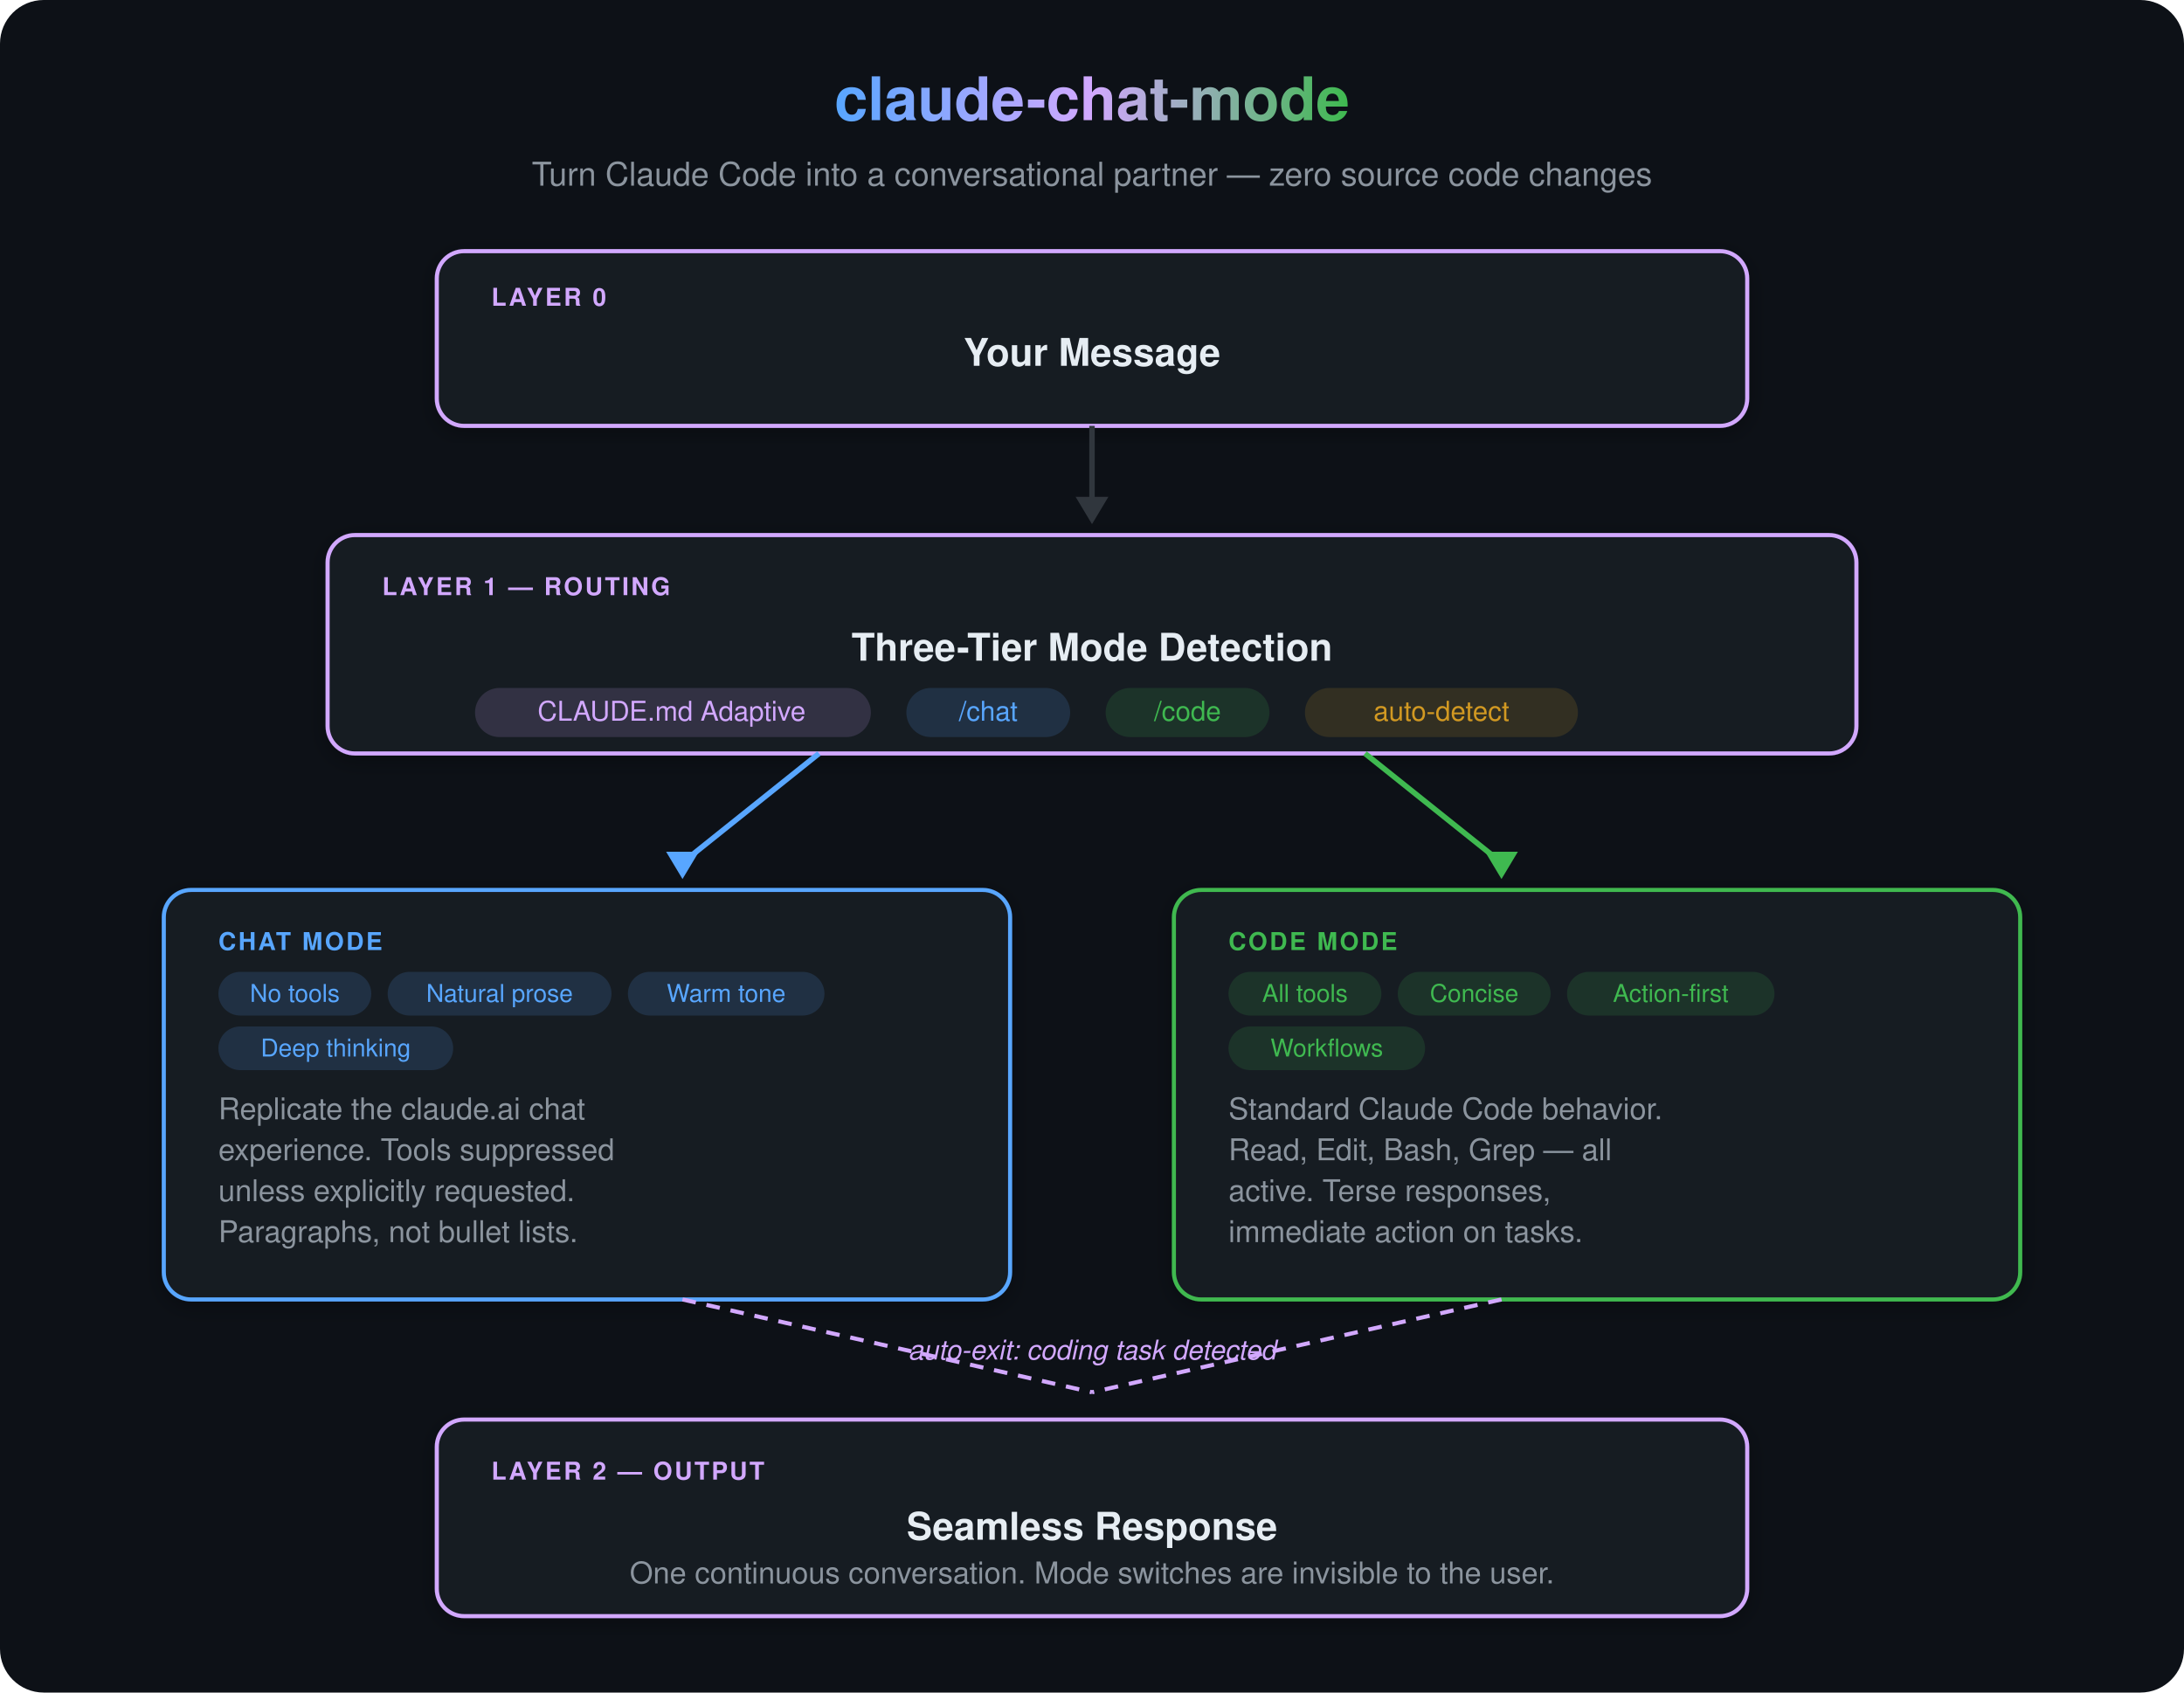
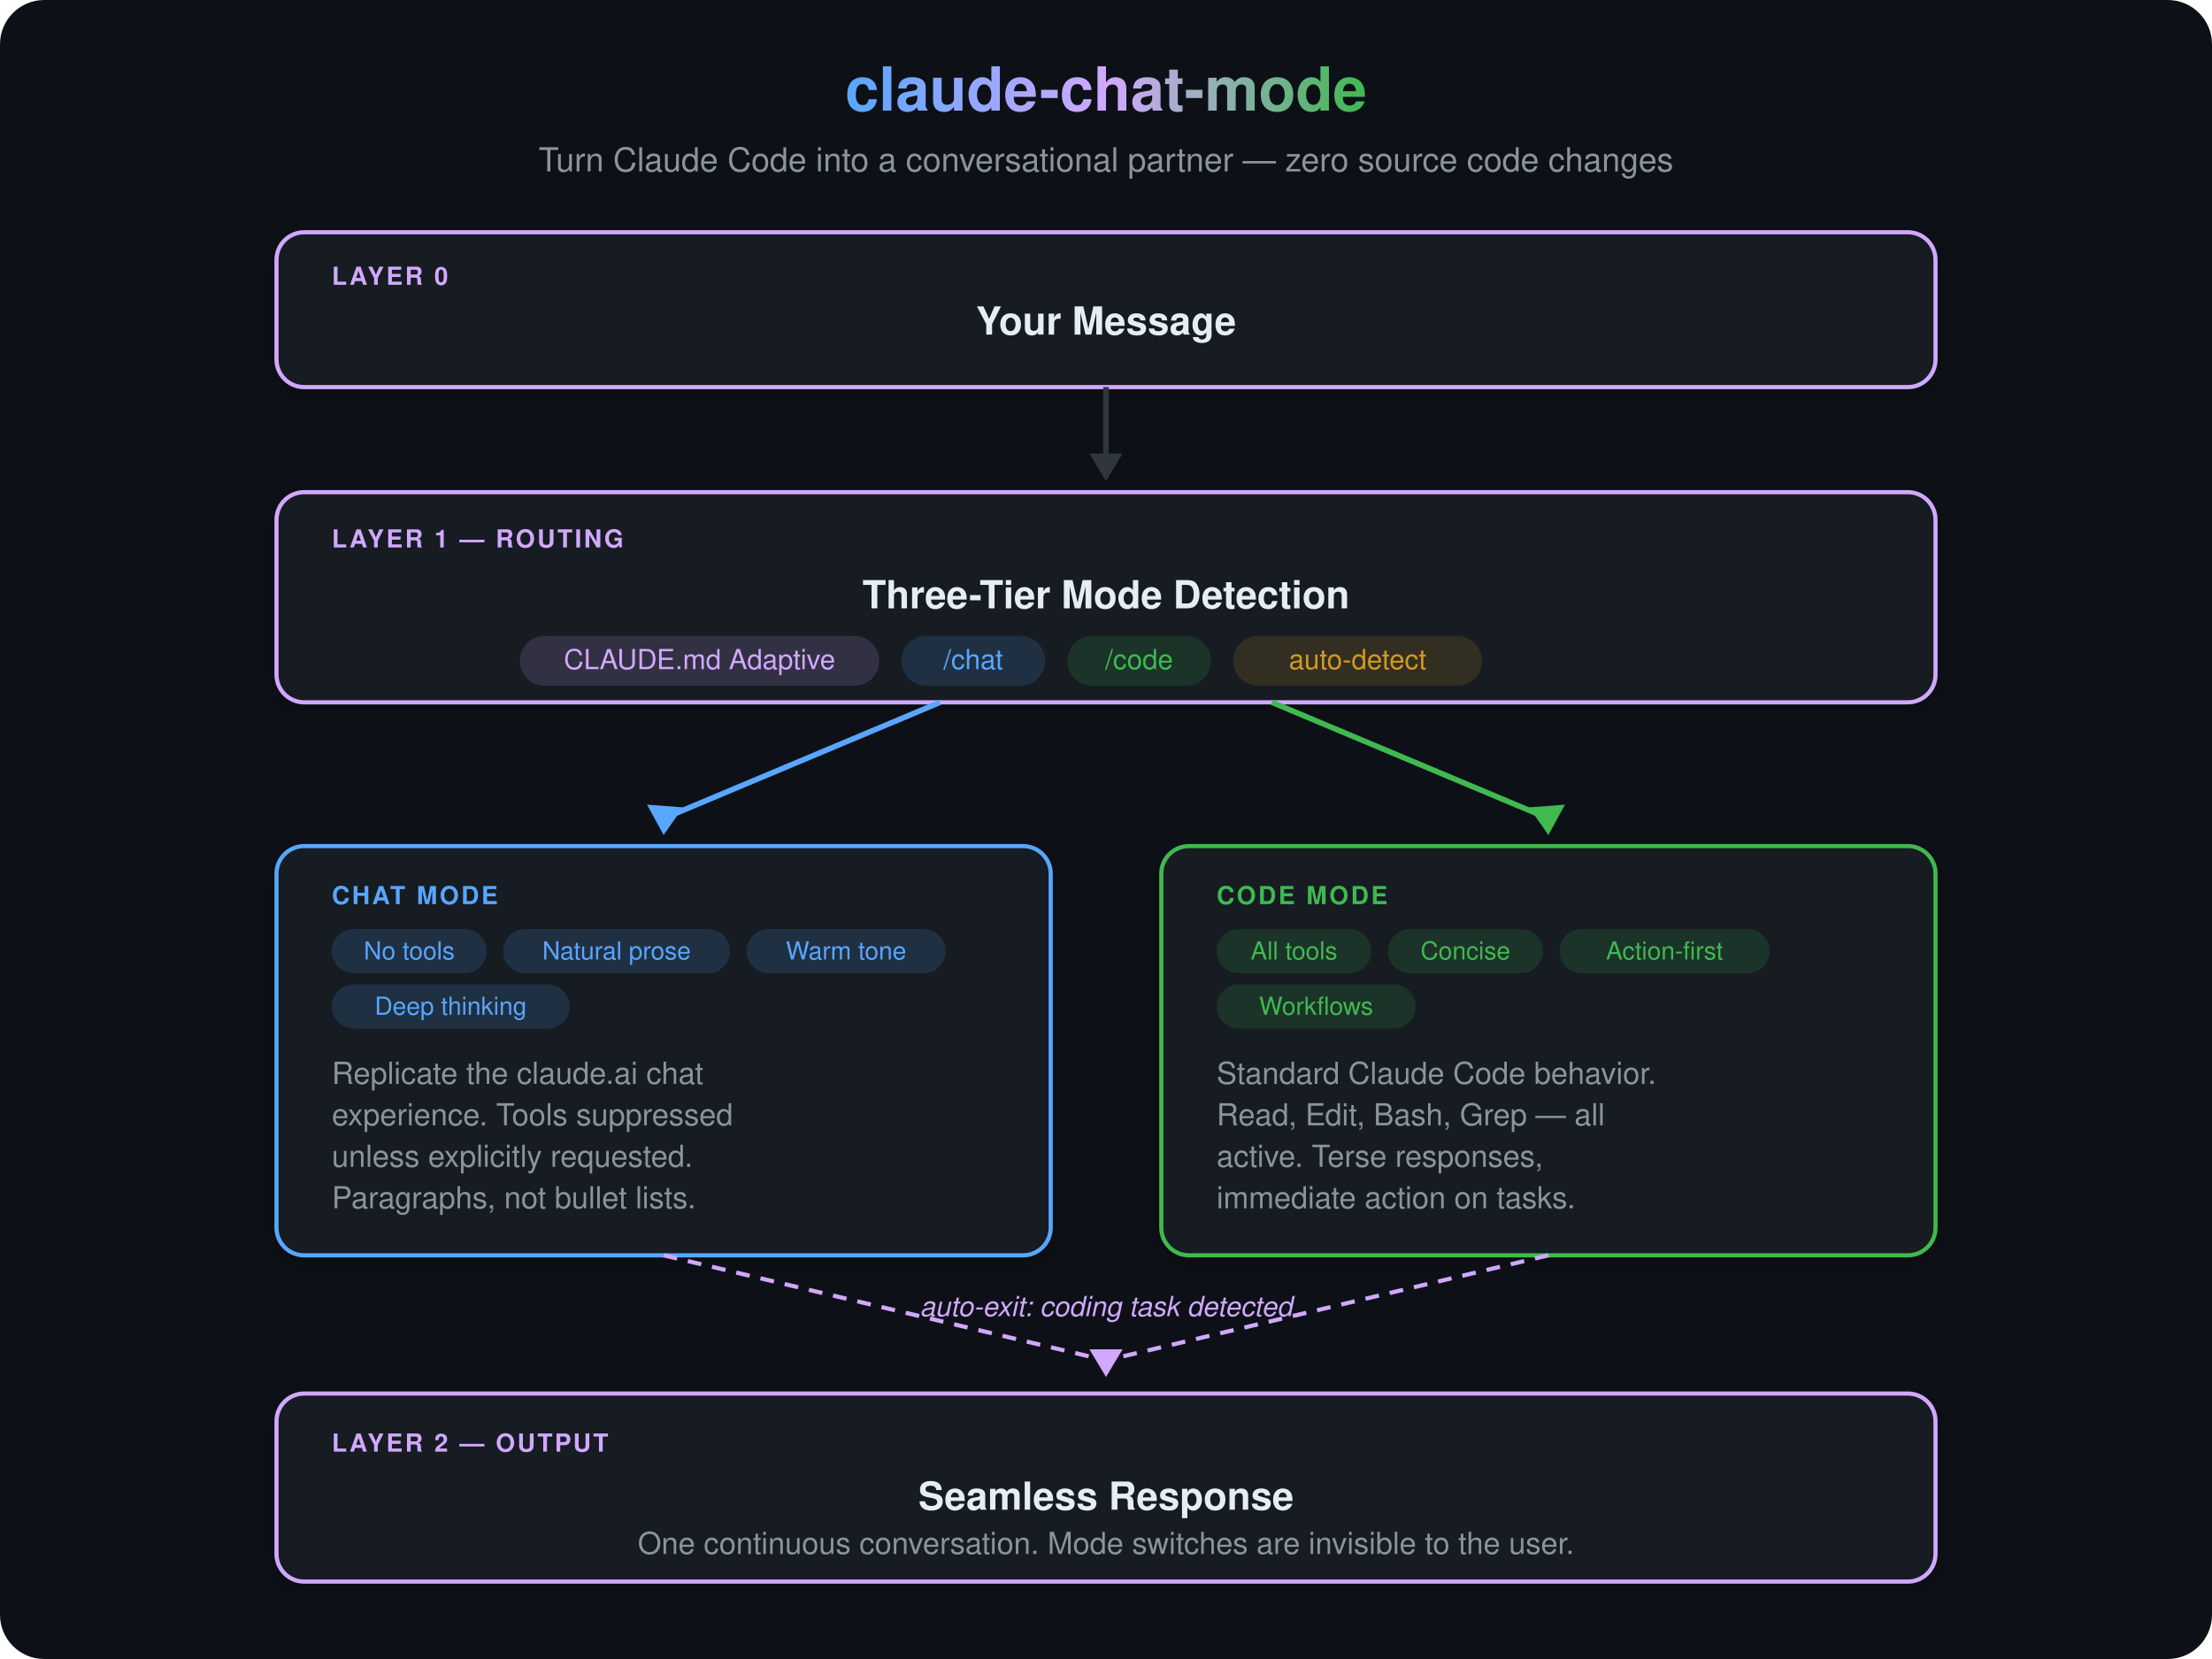
- <svg xmlns="http://www.w3.org/2000/svg" viewBox="0 0 800 620" font-family="-apple-system,BlinkMacSystemFont,'Segoe UI',Helvetica,Arial,sans-serif">
+ <svg xmlns="http://www.w3.org/2000/svg" viewBox="0 0 800 600" font-family="-apple-system,BlinkMacSystemFont,'Segoe UI',Helvetica,Arial,sans-serif">
  <defs>
    <linearGradient id="titleGrad" x1="0%" y1="0%" x2="100%" y2="0%">
      <stop offset="0%" style="stop-color:#58a6ff" />
      <stop offset="50%" style="stop-color:#d2a8ff" />
      <stop offset="100%" style="stop-color:#3fb950" />
    </linearGradient>
    <filter id="shadow">
-       <feDropShadow dx="0" dy="2" stdDeviation="4" flood-color="#000" flood-opacity="0.3" />
+       <feDropShadow dx="0" dy="2" stdDeviation="3" flood-color="#000" flood-opacity="0.25" />
    </filter>
  </defs>
-   <rect width="800" height="620" rx="16" fill="#0d1117" />
-   <text x="400" y="44" text-anchor="middle" font-size="22" font-weight="600" fill="url(#titleGrad)">claude-chat-mode</text>
-   <text x="400" y="68" text-anchor="middle" font-size="12" fill="#8b949e">Turn Claude Code into a conversational partner — zero source code changes</text>
-   <rect x="160" y="92" width="480" height="64" rx="10" fill="#161b22" stroke="#d2a8ff" stroke-width="1.5" filter="url(#shadow)" />
-   <text x="180" y="112" font-size="9" font-weight="600" fill="#d2a8ff" letter-spacing="0.8">LAYER 0</text>
-   <text x="400" y="134" text-anchor="middle" font-size="14" font-weight="600" fill="#e6edf3">Your Message</text>
-   <line x1="400" y1="156" x2="400" y2="186" stroke="#30363d" stroke-width="2" />
-   <polygon points="394,182 400,192 406,182" fill="#30363d" />
-   <rect x="120" y="196" width="560" height="80" rx="10" fill="#161b22" stroke="#d2a8ff" stroke-width="1.5" filter="url(#shadow)" />
-   <text x="140" y="218" font-size="9" font-weight="600" fill="#d2a8ff" letter-spacing="0.8">LAYER 1 — ROUTING</text>
-   <text x="400" y="242" text-anchor="middle" font-size="14" font-weight="600" fill="#e6edf3">Three-Tier Mode Detection</text>
-   <rect x="174" y="252" width="145" height="18" rx="9" fill="rgba(210,168,255,0.15)" />
-   <text x="246" y="264" text-anchor="middle" font-size="10" fill="#d2a8ff">CLAUDE.md Adaptive</text>
-   <rect x="332" y="252" width="60" height="18" rx="9" fill="rgba(88,166,255,0.15)" />
-   <text x="362" y="264" text-anchor="middle" font-size="10" fill="#58a6ff">/chat</text>
-   <rect x="405" y="252" width="60" height="18" rx="9" fill="rgba(63,185,80,0.15)" />
-   <text x="435" y="264" text-anchor="middle" font-size="10" fill="#3fb950">/code</text>
-   <rect x="478" y="252" width="100" height="18" rx="9" fill="rgba(210,153,34,0.15)" />
-   <text x="528" y="264" text-anchor="middle" font-size="10" fill="#d29922">auto-detect</text>
-   <line x1="300" y1="276" x2="250" y2="316" stroke="#58a6ff" stroke-width="2" />
-   <polygon points="244,312 250,322 256,312" fill="#58a6ff" />
-   <line x1="500" y1="276" x2="550" y2="316" stroke="#3fb950" stroke-width="2" />
-   <polygon points="544,312 550,322 556,312" fill="#3fb950" />
-   <rect x="60" y="326" width="310" height="150" rx="10" fill="#161b22" stroke="#58a6ff" stroke-width="1.5" filter="url(#shadow)" />
-   <text x="80" y="348" font-size="9" font-weight="600" fill="#58a6ff" letter-spacing="0.8">CHAT MODE</text>
-   <rect x="80" y="356" width="56" height="16" rx="8" fill="rgba(88,166,255,0.15)" />
-   <text x="108" y="367" text-anchor="middle" font-size="9" fill="#58a6ff">No tools</text>
-   <rect x="142" y="356" width="82" height="16" rx="8" fill="rgba(88,166,255,0.15)" />
-   <text x="183" y="367" text-anchor="middle" font-size="9" fill="#58a6ff">Natural prose</text>
-   <rect x="230" y="356" width="72" height="16" rx="8" fill="rgba(88,166,255,0.15)" />
-   <text x="266" y="367" text-anchor="middle" font-size="9" fill="#58a6ff">Warm tone</text>
-   <rect x="80" y="376" width="86" height="16" rx="8" fill="rgba(88,166,255,0.15)" />
-   <text x="123" y="387" text-anchor="middle" font-size="9" fill="#58a6ff">Deep thinking</text>
-   <text x="80" y="410" font-size="11" fill="#8b949e">Replicate the claude.ai chat</text>
-   <text x="80" y="425" font-size="11" fill="#8b949e">experience. Tools suppressed</text>
-   <text x="80" y="440" font-size="11" fill="#8b949e">unless explicitly requested.</text>
-   <text x="80" y="455" font-size="11" fill="#8b949e">Paragraphs, not bullet lists.</text>
-   <rect x="430" y="326" width="310" height="150" rx="10" fill="#161b22" stroke="#3fb950" stroke-width="1.5" filter="url(#shadow)" />
-   <text x="450" y="348" font-size="9" font-weight="600" fill="#3fb950" letter-spacing="0.8">CODE MODE</text>
-   <rect x="450" y="356" width="56" height="16" rx="8" fill="rgba(63,185,80,0.15)" />
-   <text x="478" y="367" text-anchor="middle" font-size="9" fill="#3fb950">All tools</text>
-   <rect x="512" y="356" width="56" height="16" rx="8" fill="rgba(63,185,80,0.15)" />
-   <text x="540" y="367" text-anchor="middle" font-size="9" fill="#3fb950">Concise</text>
-   <rect x="574" y="356" width="76" height="16" rx="8" fill="rgba(63,185,80,0.15)" />
-   <text x="612" y="367" text-anchor="middle" font-size="9" fill="#3fb950">Action-first</text>
-   <rect x="450" y="376" width="72" height="16" rx="8" fill="rgba(63,185,80,0.15)" />
-   <text x="486" y="387" text-anchor="middle" font-size="9" fill="#3fb950">Workflows</text>
-   <text x="450" y="410" font-size="11" fill="#8b949e">Standard Claude Code behavior.</text>
-   <text x="450" y="425" font-size="11" fill="#8b949e">Read, Edit, Bash, Grep — all</text>
-   <text x="450" y="440" font-size="11" fill="#8b949e">active. Terse responses,</text>
-   <text x="450" y="455" font-size="11" fill="#8b949e">immediate action on tasks.</text>
-   <line x1="250" y1="476" x2="400" y2="510" stroke="#d2a8ff" stroke-width="1.5" stroke-dasharray="5,4" />
-   <line x1="550" y1="476" x2="400" y2="510" stroke="#d2a8ff" stroke-width="1.5" stroke-dasharray="5,4" />
-   <text x="400" y="498" text-anchor="middle" font-size="10" fill="#d2a8ff" font-style="italic">auto-exit: coding task detected</text>
-   <rect x="160" y="520" width="480" height="72" rx="10" fill="#161b22" stroke="#d2a8ff" stroke-width="1.5" filter="url(#shadow)" />
-   <text x="180" y="542" font-size="9" font-weight="600" fill="#d2a8ff" letter-spacing="0.8">LAYER 2 — OUTPUT</text>
-   <text x="400" y="564" text-anchor="middle" font-size="14" font-weight="600" fill="#e6edf3">Seamless Response</text>
-   <text x="400" y="580" text-anchor="middle" font-size="11" fill="#8b949e">One continuous conversation. Mode switches are invisible to the user.</text>
+   <rect width="800" height="600" rx="16" fill="#0d1117" />
+   <text x="400" y="40" text-anchor="middle" font-size="22" font-weight="600" fill="url(#titleGrad)">claude-chat-mode</text>
+   <text x="400" y="62" text-anchor="middle" font-size="12" fill="#8b949e">Turn Claude Code into a conversational partner — zero source code changes</text>
+   <rect x="100" y="84" width="600" height="56" rx="10" fill="#161b22" stroke="#d2a8ff" stroke-width="1.5" filter="url(#shadow)" />
+   <text x="120" y="103" font-size="9" font-weight="600" fill="#d2a8ff" letter-spacing="0.8">LAYER 0</text>
+   <text x="400" y="121" text-anchor="middle" font-size="14" font-weight="600" fill="#e6edf3">Your Message</text>
+   <line x1="400" y1="140" x2="400" y2="168" stroke="#30363d" stroke-width="2" />
+   <polygon points="394,164 400,174 406,164" fill="#30363d" />
+   <rect x="100" y="178" width="600" height="76" rx="10" fill="#161b22" stroke="#d2a8ff" stroke-width="1.5" filter="url(#shadow)" />
+   <text x="120" y="198" font-size="9" font-weight="600" fill="#d2a8ff" letter-spacing="0.8">LAYER 1 — ROUTING</text>
+   <text x="400" y="220" text-anchor="middle" font-size="14" font-weight="600" fill="#e6edf3">Three-Tier Mode Detection</text>
+   <rect x="188" y="230" width="130" height="18" rx="9" fill="rgba(210,168,255,0.15)" />
+   <text x="253" y="242" text-anchor="middle" font-size="10" fill="#d2a8ff">CLAUDE.md Adaptive</text>
+   <rect x="326" y="230" width="52" height="18" rx="9" fill="rgba(88,166,255,0.15)" />
+   <text x="352" y="242" text-anchor="middle" font-size="10" fill="#58a6ff">/chat</text>
+   <rect x="386" y="230" width="52" height="18" rx="9" fill="rgba(63,185,80,0.15)" />
+   <text x="412" y="242" text-anchor="middle" font-size="10" fill="#3fb950">/code</text>
+   <rect x="446" y="230" width="90" height="18" rx="9" fill="rgba(210,153,34,0.15)" />
+   <text x="491" y="242" text-anchor="middle" font-size="10" fill="#d29922">auto-detect</text>
+   <line x1="340" y1="254" x2="240" y2="296" stroke="#58a6ff" stroke-width="2" />
+   <polygon points="234,291 240,302 247,292" fill="#58a6ff" />
+   <line x1="460" y1="254" x2="560" y2="296" stroke="#3fb950" stroke-width="2" />
+   <polygon points="553,292 560,302 566,291" fill="#3fb950" />
+   <rect x="100" y="306" width="280" height="148" rx="10" fill="#161b22" stroke="#58a6ff" stroke-width="1.5" filter="url(#shadow)" />
+   <text x="120" y="327" font-size="9" font-weight="600" fill="#58a6ff" letter-spacing="0.8">CHAT MODE</text>
+   <rect x="120" y="336" width="56" height="16" rx="8" fill="rgba(88,166,255,0.15)" />
+   <text x="148" y="347" text-anchor="middle" font-size="9" fill="#58a6ff">No tools</text>
+   <rect x="182" y="336" width="82" height="16" rx="8" fill="rgba(88,166,255,0.15)" />
+   <text x="223" y="347" text-anchor="middle" font-size="9" fill="#58a6ff">Natural prose</text>
+   <rect x="270" y="336" width="72" height="16" rx="8" fill="rgba(88,166,255,0.15)" />
+   <text x="306" y="347" text-anchor="middle" font-size="9" fill="#58a6ff">Warm tone</text>
+   <rect x="120" y="356" width="86" height="16" rx="8" fill="rgba(88,166,255,0.15)" />
+   <text x="163" y="367" text-anchor="middle" font-size="9" fill="#58a6ff">Deep thinking</text>
+   <text x="120" y="392" font-size="11" fill="#8b949e">Replicate the claude.ai chat</text>
+   <text x="120" y="407" font-size="11" fill="#8b949e">experience. Tools suppressed</text>
+   <text x="120" y="422" font-size="11" fill="#8b949e">unless explicitly requested.</text>
+   <text x="120" y="437" font-size="11" fill="#8b949e">Paragraphs, not bullet lists.</text>
+   <rect x="420" y="306" width="280" height="148" rx="10" fill="#161b22" stroke="#3fb950" stroke-width="1.5" filter="url(#shadow)" />
+   <text x="440" y="327" font-size="9" font-weight="600" fill="#3fb950" letter-spacing="0.8">CODE MODE</text>
+   <rect x="440" y="336" width="56" height="16" rx="8" fill="rgba(63,185,80,0.15)" />
+   <text x="468" y="347" text-anchor="middle" font-size="9" fill="#3fb950">All tools</text>
+   <rect x="502" y="336" width="56" height="16" rx="8" fill="rgba(63,185,80,0.15)" />
+   <text x="530" y="347" text-anchor="middle" font-size="9" fill="#3fb950">Concise</text>
+   <rect x="564" y="336" width="76" height="16" rx="8" fill="rgba(63,185,80,0.15)" />
+   <text x="602" y="347" text-anchor="middle" font-size="9" fill="#3fb950">Action-first</text>
+   <rect x="440" y="356" width="72" height="16" rx="8" fill="rgba(63,185,80,0.15)" />
+   <text x="476" y="367" text-anchor="middle" font-size="9" fill="#3fb950">Workflows</text>
+   <text x="440" y="392" font-size="11" fill="#8b949e">Standard Claude Code behavior.</text>
+   <text x="440" y="407" font-size="11" fill="#8b949e">Read, Edit, Bash, Grep — all</text>
+   <text x="440" y="422" font-size="11" fill="#8b949e">active. Terse responses,</text>
+   <text x="440" y="437" font-size="11" fill="#8b949e">immediate action on tasks.</text>
+   <text x="400" y="476" text-anchor="middle" font-size="10" fill="#d2a8ff" font-style="italic">auto-exit: coding task detected</text>
+   <line x1="240" y1="454" x2="400" y2="492" stroke="#d2a8ff" stroke-width="1.5" stroke-dasharray="5,4" />
+   <line x1="560" y1="454" x2="400" y2="492" stroke="#d2a8ff" stroke-width="1.5" stroke-dasharray="5,4" />
+   <polygon points="394,488 400,498 406,488" fill="#d2a8ff" />
+   <rect x="100" y="504" width="600" height="68" rx="10" fill="#161b22" stroke="#d2a8ff" stroke-width="1.5" filter="url(#shadow)" />
+   <text x="120" y="525" font-size="9" font-weight="600" fill="#d2a8ff" letter-spacing="0.8">LAYER 2 — OUTPUT</text>
+   <text x="400" y="546" text-anchor="middle" font-size="14" font-weight="600" fill="#e6edf3">Seamless Response</text>
+   <text x="400" y="562" text-anchor="middle" font-size="11" fill="#8b949e">One continuous conversation. Mode switches are invisible to the user.</text>
</svg>
